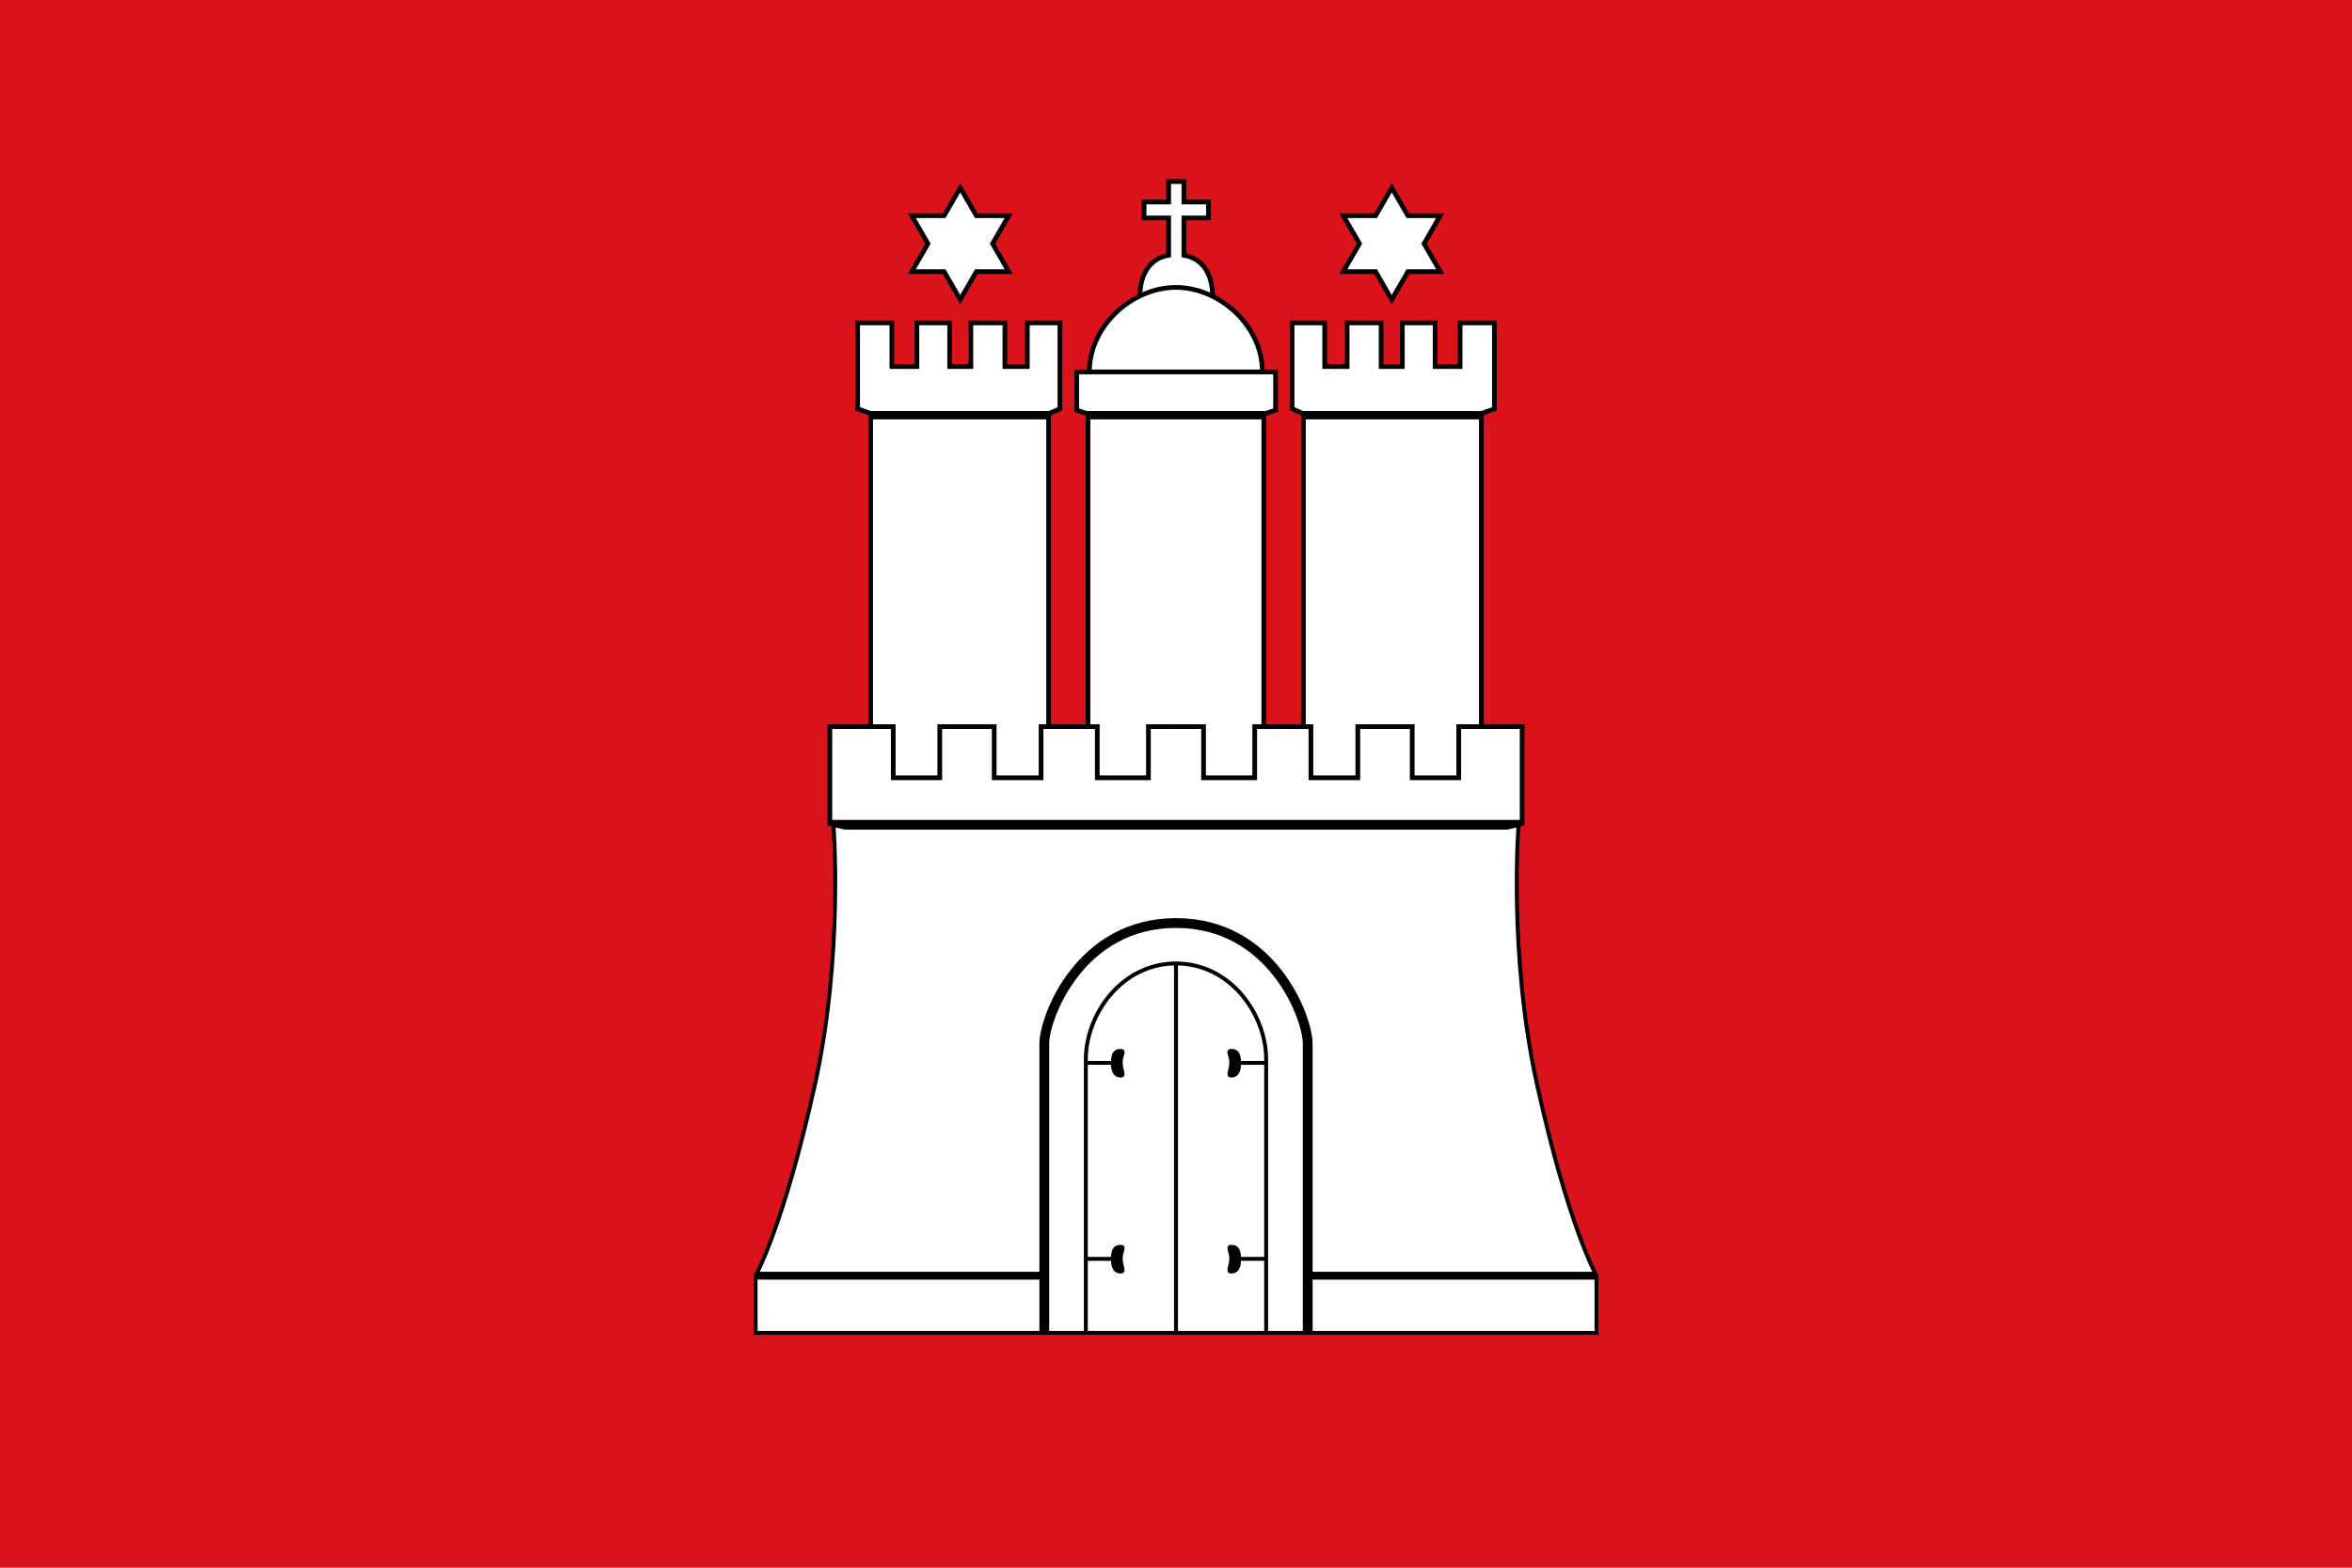
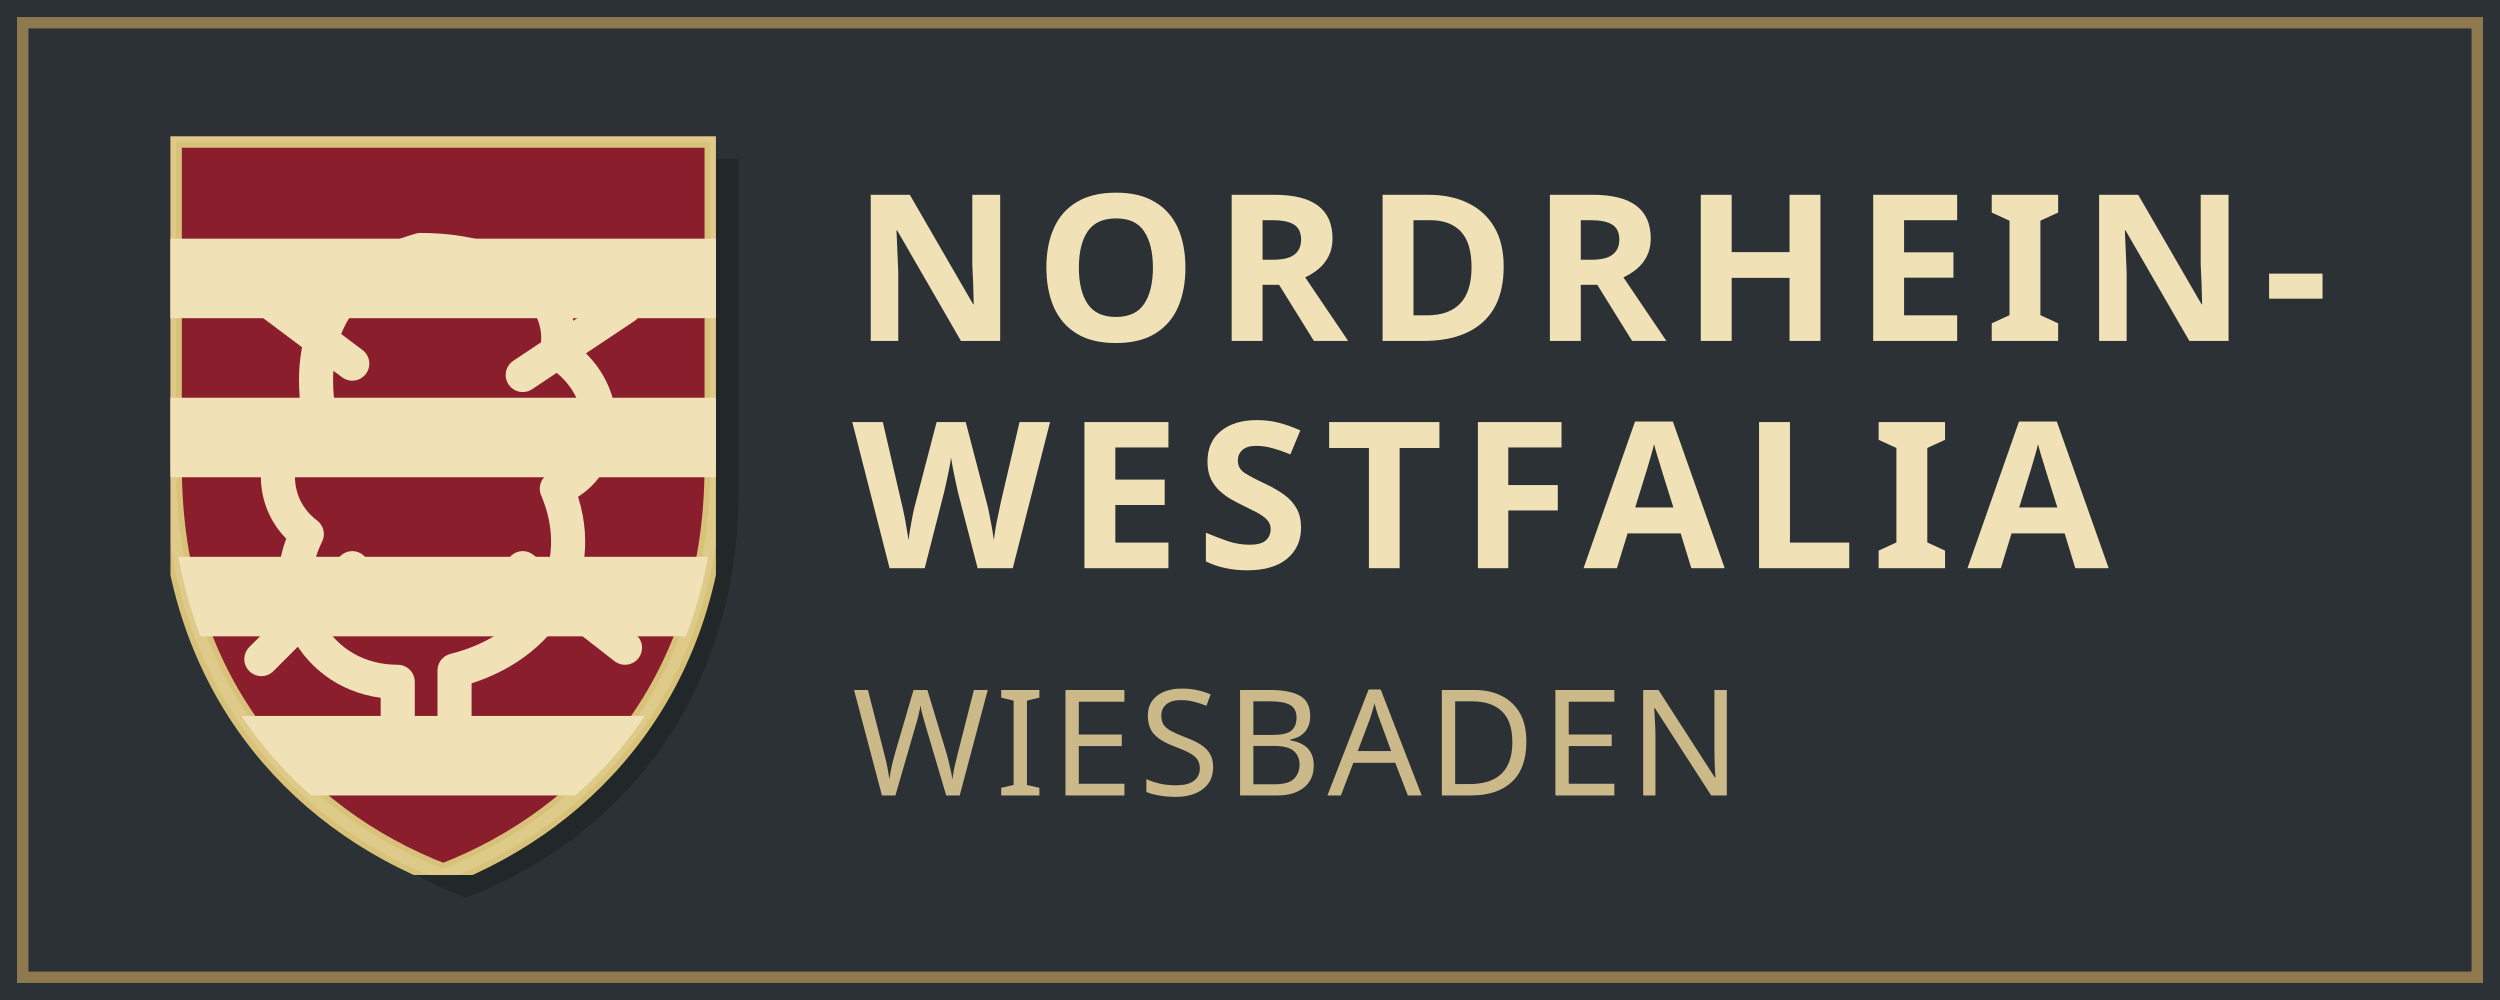
- <svg xmlns="http://www.w3.org/2000/svg" xmlns:xlink="http://www.w3.org/1999/xlink" width="600" height="400">
-   <rect width="600" height="400" fill="#da121a" />
-   <g stroke="#000">
-     <g fill="#fff">
-       <g stroke-width="1.2">
-         <path d="m309.3 75.37s0.508-8.848-7.287-10.24v-9.525h6.27v-4.067h-6.27v-5.204h-3.886v5.204h-6.27v4.067h6.27v9.525c-7.795 1.391-7.287 10.24-7.287 10.24" />
-         <path d="m277.9 94.91h44.14c1e-7 -11.98-11.11-21.58-22.07-21.58s-22.07 9.6-22.07 21.58z" />
-         <path d="m322.9 105.5 2.5-0.853v-9.747h-50.73v9.747l2.5 0.853z" />
-         <path d="m322.4 200.6v-95.11h-44.85v95.11" />
+ <svg xmlns="http://www.w3.org/2000/svg" width="220" height="88" viewBox="0 0 220 88">
+   <defs>
+     <symbol id="shield-base" viewBox="0 0 48 65">
+       <path d="M0 0 H48 V29                C48 48 37 60 24 65                C11 60 0 48 0 29 Z" />
+     </symbol>
+     <symbol id="hessen-shield" viewBox="0 0 48 65">
+       <use href="#shield-base" fill="#8B1E2D" stroke="#D8C27A" stroke-width="2" />
+       <g clip-path="url(#shieldClip)">
+         <rect x="0" y="9" width="48" height="7" fill="#F0E2B6" />
+         <rect x="0" y="23" width="48" height="7" fill="#F0E2B6" />
+         <rect x="0" y="37" width="48" height="7" fill="#F0E2B6" />
+         <rect x="0" y="51" width="48" height="7" fill="#F0E2B6" />
+         <path d="M22 10                  C15 12 12 17 13 24                  C9 26 8 32 12 35                  C9 41 13 48 20 48                  L20 56                  L25 56                  L25 47                  C33 45 37 38 34 31                  C39 29 39 22 34 19                  C35 14 30 10 22 10 Z" fill="none" stroke="#F0E2B6" stroke-width="3" stroke-linecap="round" stroke-linejoin="round" />
+         <path d="M16 20 L8 14                  M31 21 L40 15                  M16 38 L8 46                  M31 38 L40 45" fill="none" stroke="#F0E2B6" stroke-width="3" stroke-linecap="round" />
      </g>
-       <path d="m207.9 276.7c7.371-33.4 4.699-66.48 4.699-66.48h174.8s-2.672 33.08 4.699 66.48c7.999 36.26 15.17 48.8 15.17 48.8v14.59h-214.5l-0.019-14.59s7.148-12.54 15.15-48.8z" />
-     </g>
-     <g id="b" fill="none">
-       <g stroke-width="1.2" fill="#fff">
-         <path d="m233.9 82.39h8.365v11.13h5.4v-11.13h8.688v11.13h5.717v-11.13h8.319v21.92l-2.792 1.205h-45.46l-3.361-1.205v-21.92h8.745v11.13h6.383z" />
-         <path d="m222.1 105.5h45.4v96.43h-45.4z" />
-         <path d="m232.6 69.3 4.12-7.13-4.12-7.13h8.24l4.12-7.13 4.12 7.13h8.24l-4.12 7.13 4.12 7.13h-8.24l-4.12 7.14-4.12-7.14z" />
-         <path d="m301 185.4h-8.031v13.06h-13.05v-13.06h-14.34v13.06h-11.96v-13.06h-13.88v13.06h-11.87v-13.06h-16.17v24.74l3.852 0.94h85.45" />
-       </g>
-       <path stroke-width="2" d="m222.1 106h45.36" />
-       <path stroke-width="2.5" d="m266.4 340.1v-73.78c0-6.687 9.045-30.81 33.6-30.81" />
-       <path d="m277 340.1v-69.84c0-11.39 9.074-24.43 23-24.43" />
-       <path id="a" fill="#000" d="m283.9 321.3c0-3.16 1.18-3.16 2.1-3.16 0.93 0-0.11 1.27-0.11 3s1 3.3 0.11 3.3-2.1-0.28-2.1-3.16zm-6.9-0.1h6.451" />
-       <path stroke-width="2" d="m193 325.5h73" />
-       <use xlink:href="#a" y="-50" />
-     </g>
-     <use xlink:href="#b" transform="matrix(-1,0,0,1,600,0)" />
-     <path d="m212.2 210.2h175.6m-110-104.2h44.16" stroke-width="2" />
-     <path d="m300 245.8v94.27" />
-   </g>
+       <use href="#shield-base" fill="none" stroke="#F0E2B6" stroke-width="1" opacity="0.25" />
+     </symbol>
+     <clipPath id="shieldClip">
+       <path d="M0 0 H48 V29                C48 48 37 60 24 65                C11 60 0 48 0 29 Z" />
+     </clipPath>
+   </defs>
+   <rect x="0" y="0" width="220" height="88" fill="#2B3134" />
+   <rect x="2" y="2" width="216" height="84" rx="0" fill="#2B3134" stroke="#8F7A4F" stroke-width="1" />
+   <use href="#shield-base" x="17" y="14" width="48" height="65" fill="#111315" opacity="0.35" />
+   <use href="#hessen-shield" x="15" y="12" width="48" height="65" />
+   <text x="75" y="30" font-family="Futura, 'Futura PT', 'Trebuchet MS', sans-serif" font-size="18" font-weight="700" letter-spacing="1.4" fill="#F0E2B6">
+     NORDRHEIN-
+   </text>
+   <text x="75" y="50" font-family="Futura, 'Futura PT', 'Trebuchet MS', sans-serif" font-size="18" font-weight="700" letter-spacing="1.4" fill="#F0E2B6">
+     WESTFALIA
+   </text>
+   <text x="75" y="70" font-family="Futura, 'Futura PT', 'Trebuchet MS', sans-serif" font-size="13" font-weight="400" letter-spacing="0.5" fill="#CBB98A">
+     WIESBADEN
+   </text>
</svg>
